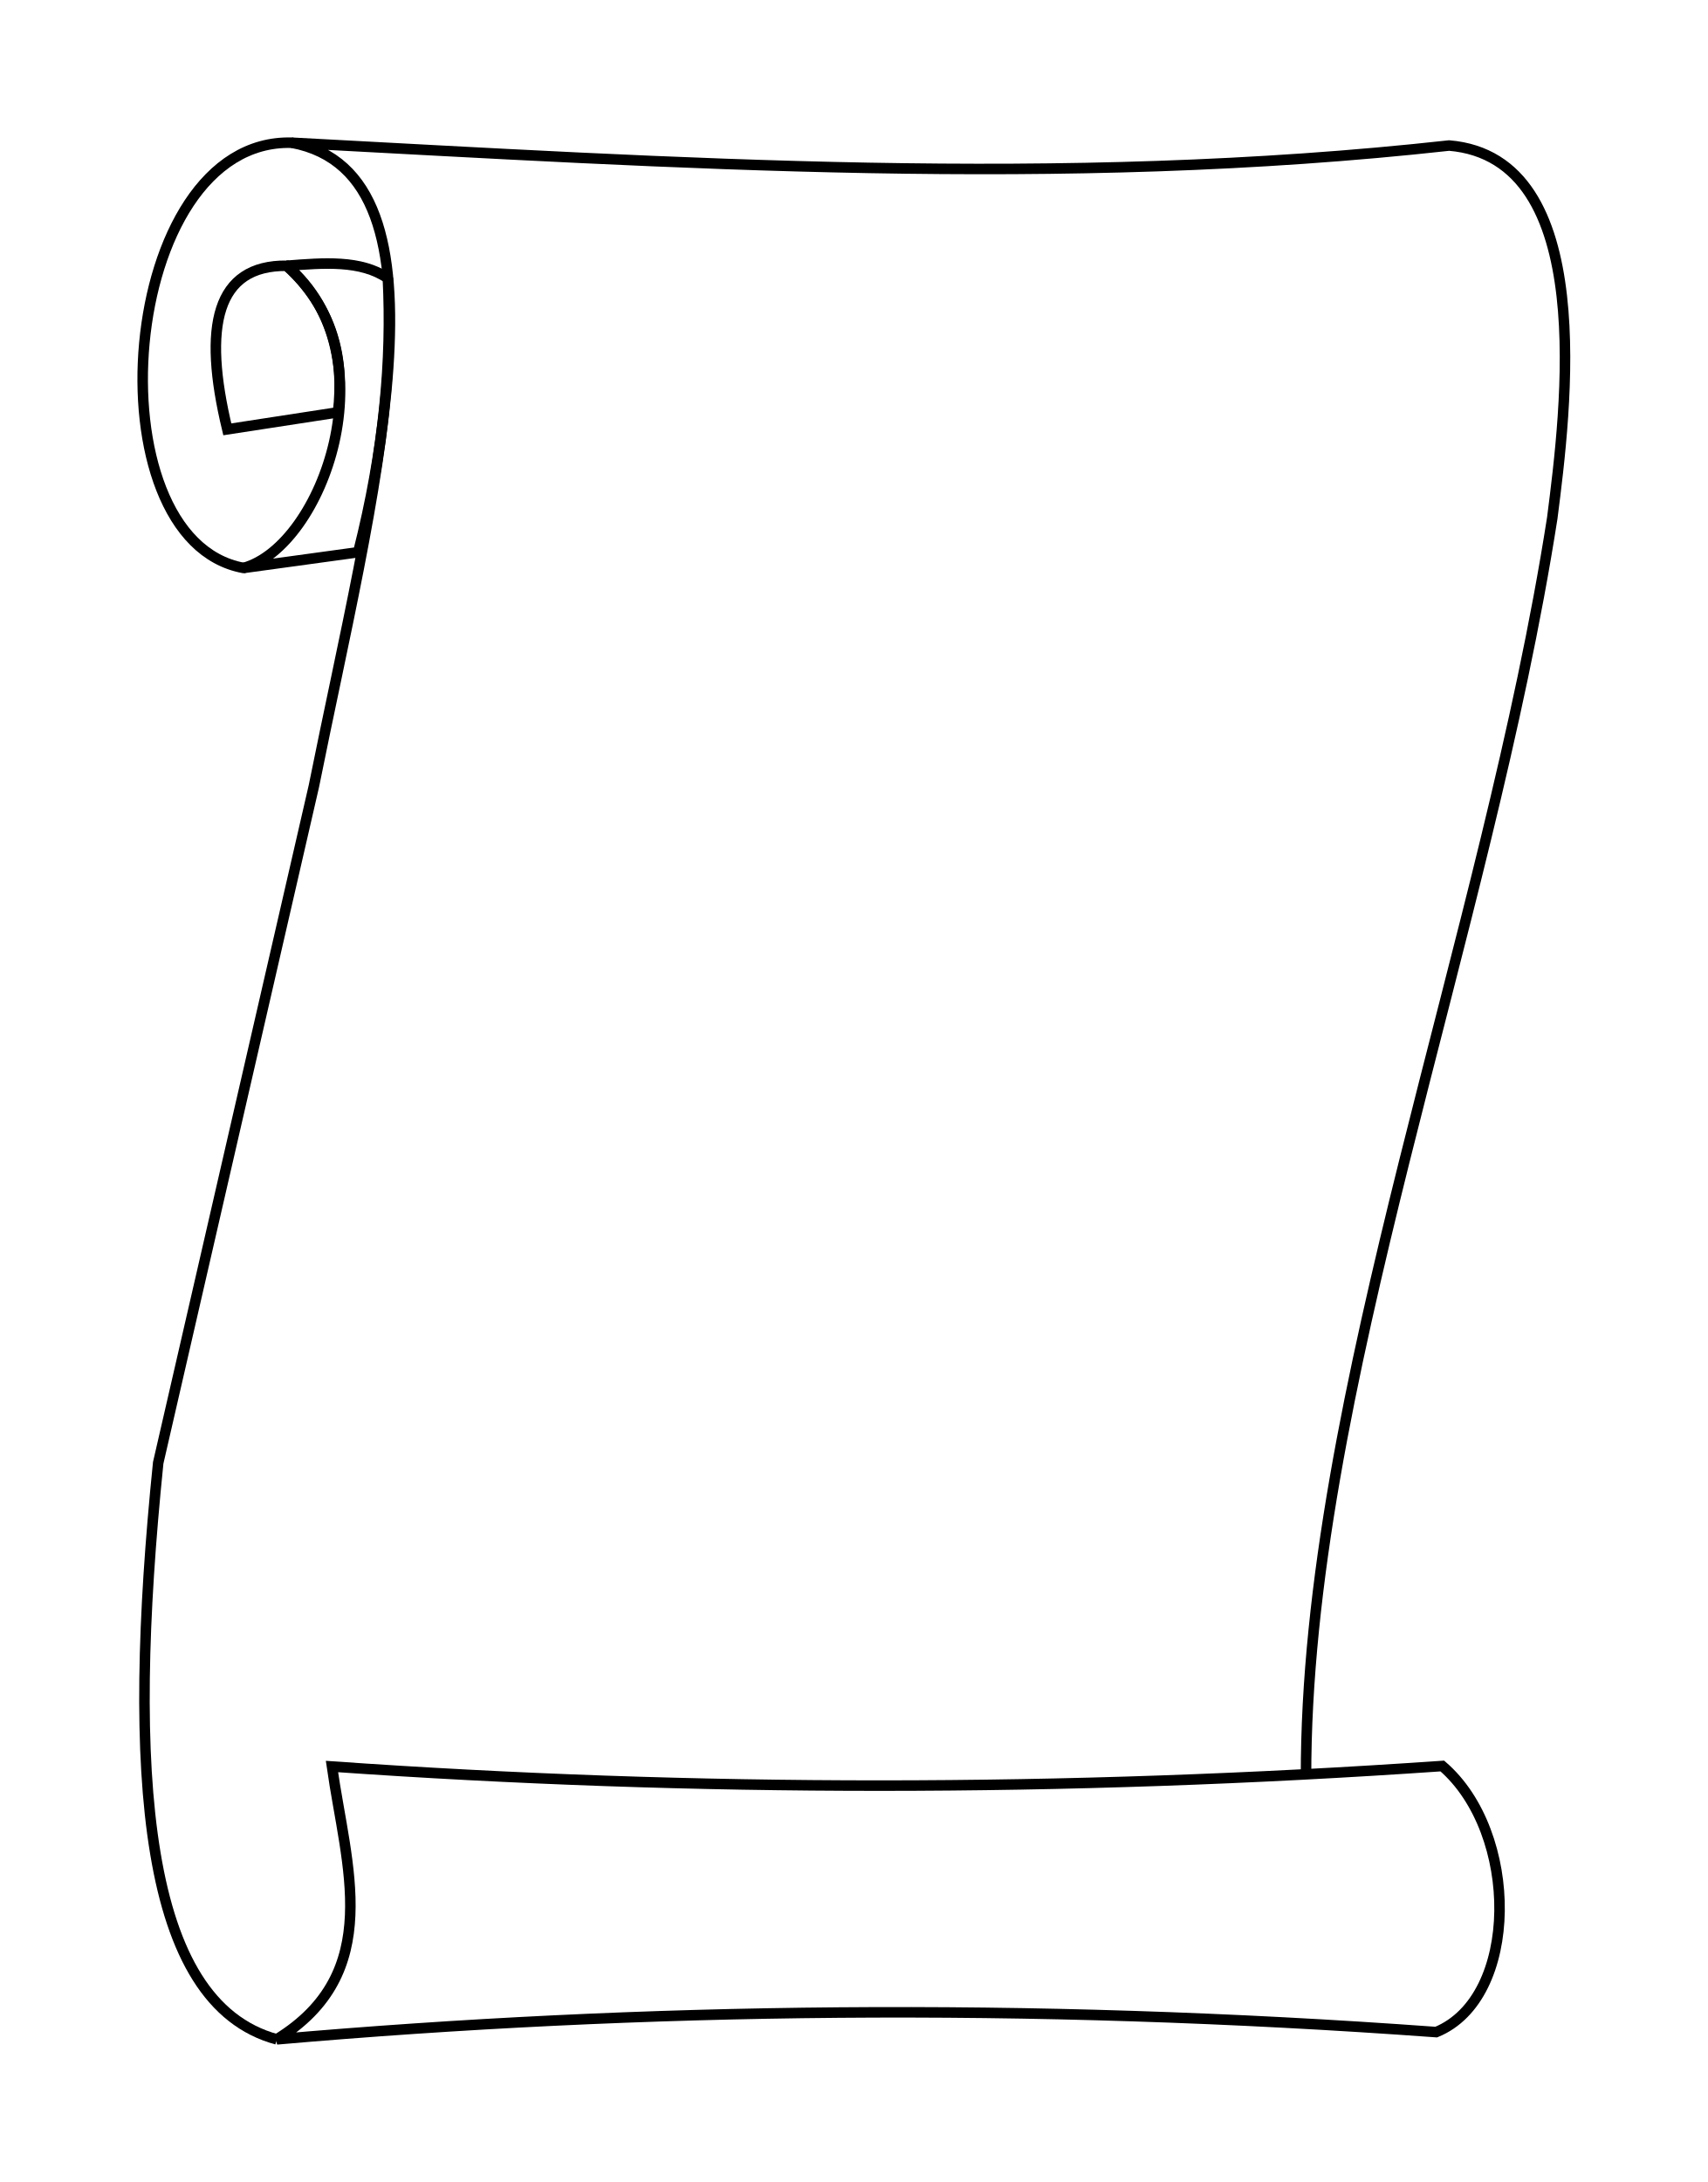
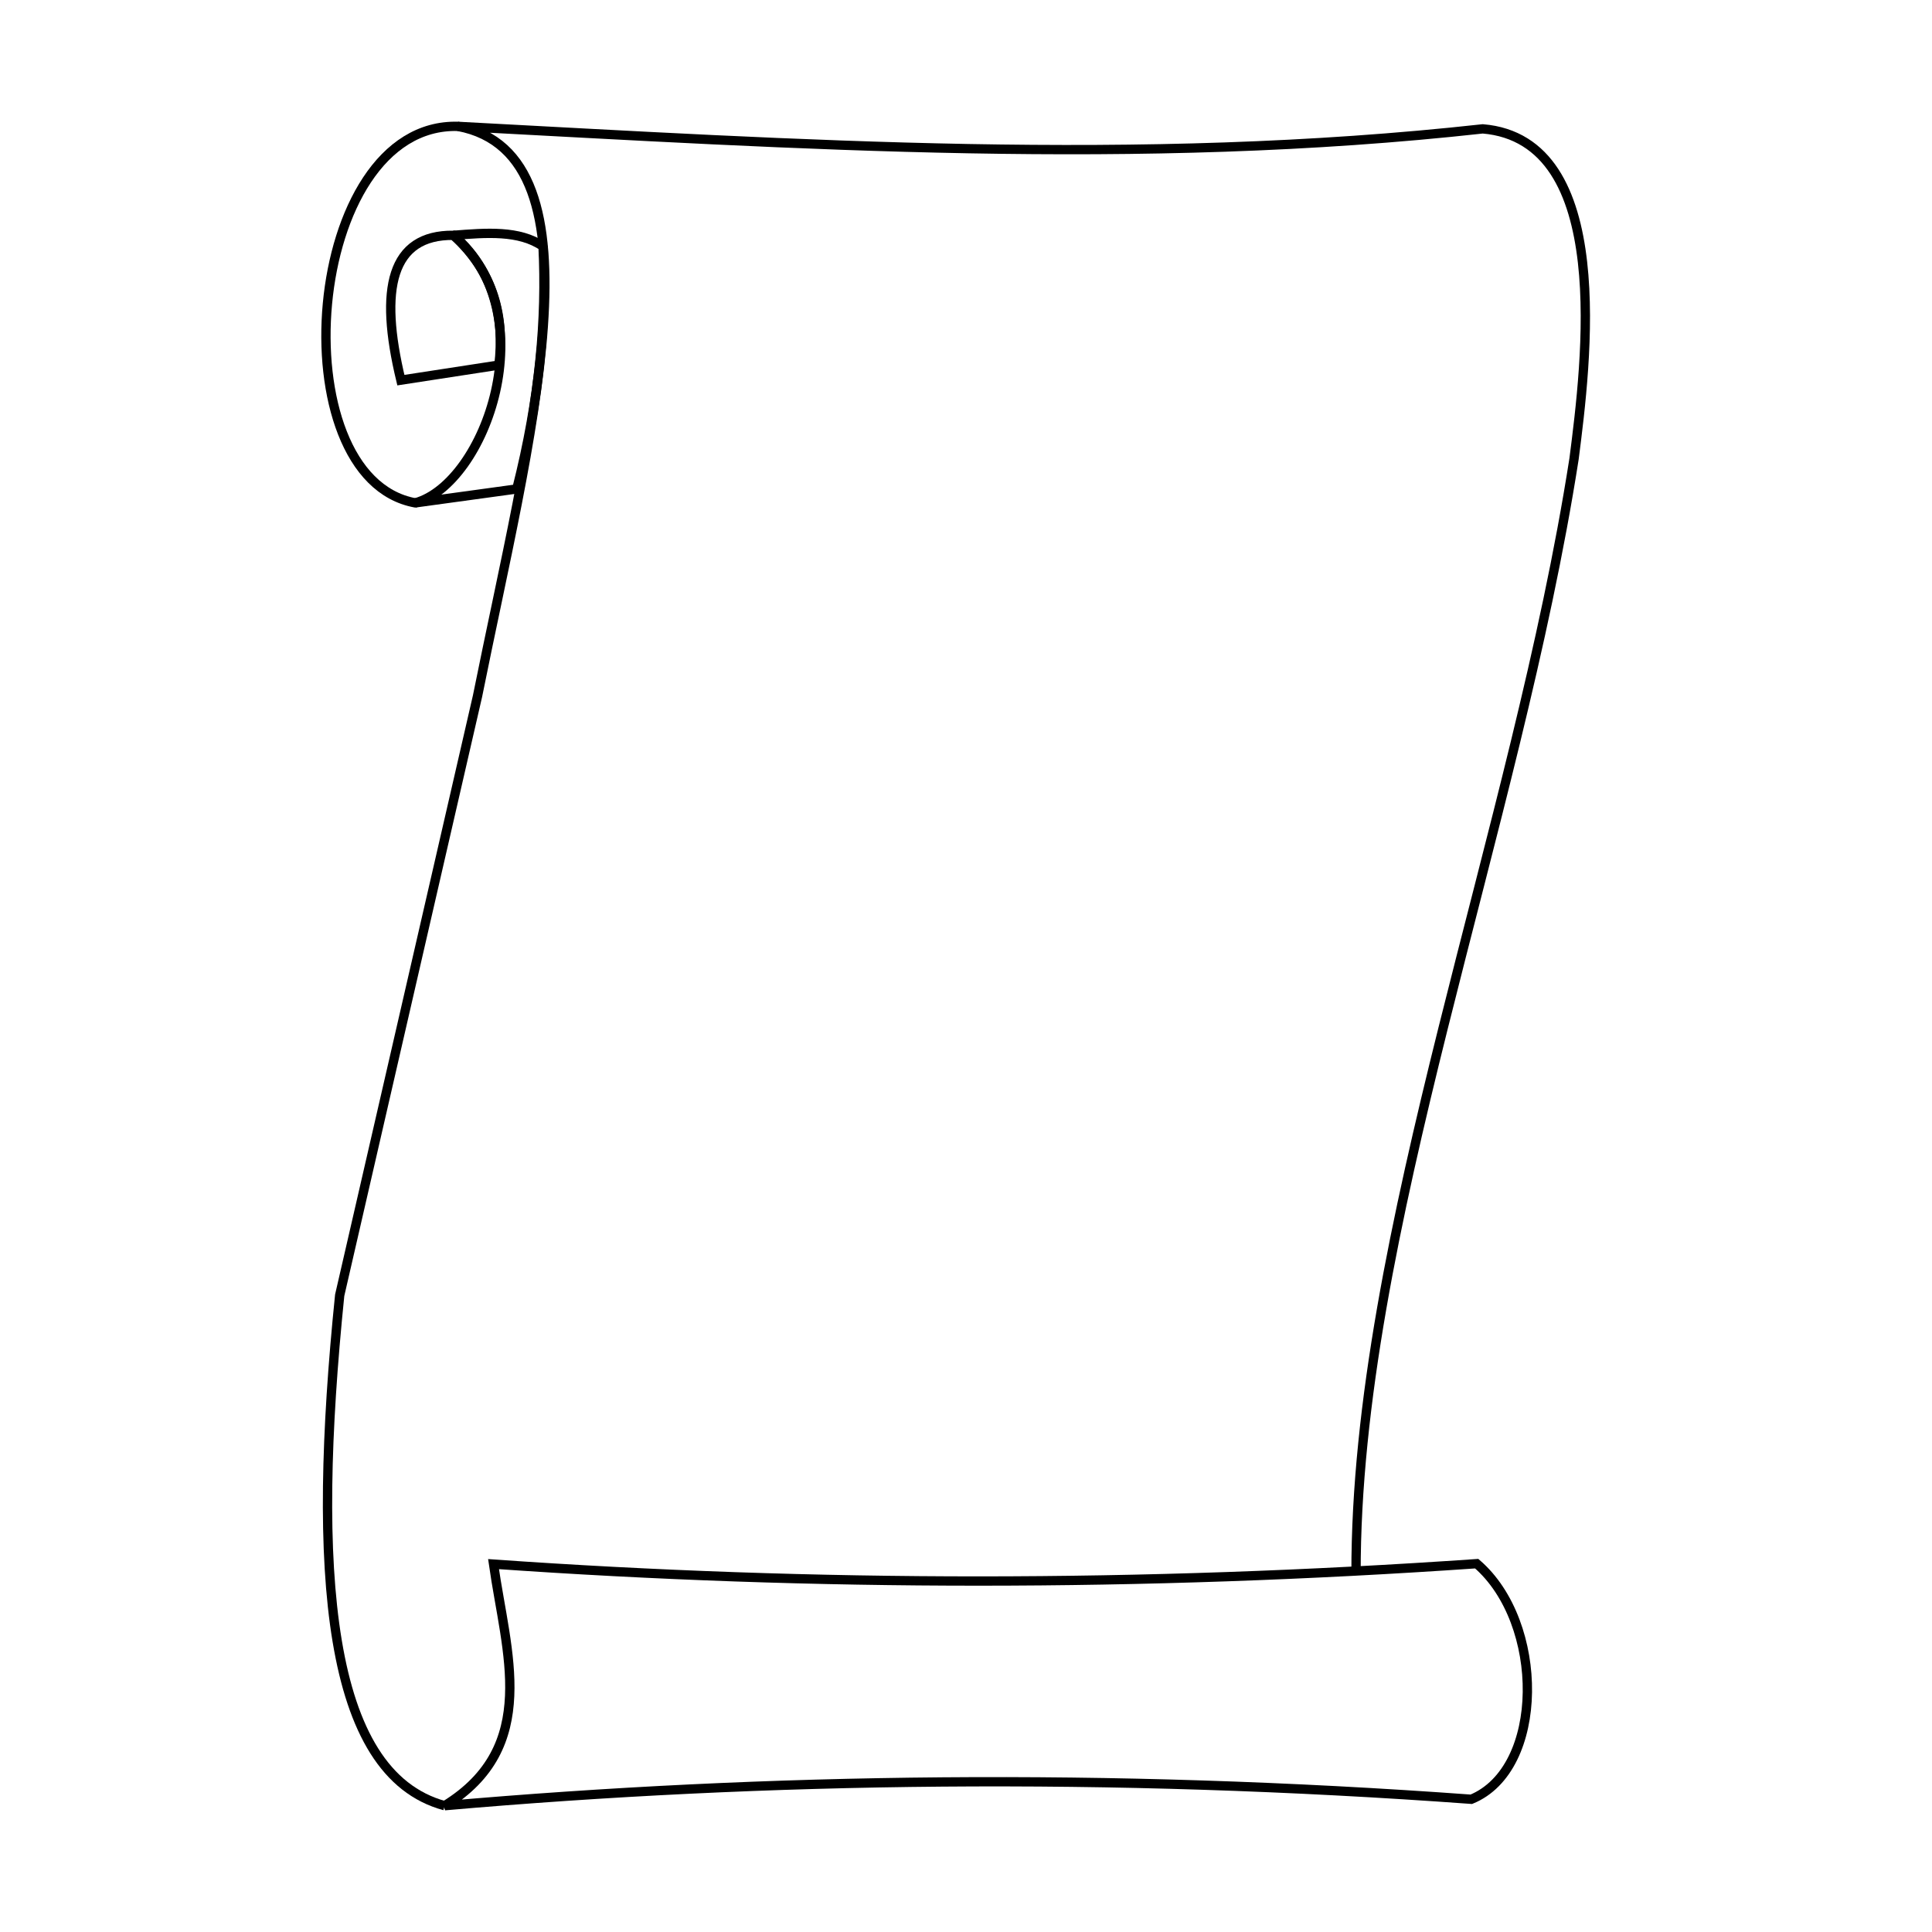
- <svg xmlns="http://www.w3.org/2000/svg" width="124.272mm" height="158.782mm" viewBox="0 0 124.272 158.782" version="1.1" id="svg5">
+ <svg xmlns="http://www.w3.org/2000/svg" width="158.782mm" height="158.782mm" viewBox="0 0 158.782 158.782" version="1.1" id="svg5">
  <defs id="defs2" />
  <g id="layer2" style="display:inline" transform="translate(-32.70137,-74.3534)">
-     <path style="fill:none;stroke:#000000;stroke-width:0.765;stroke-linecap:butt;stroke-linejoin:miter;stroke-miterlimit:4;stroke-dasharray:none;stroke-opacity:1" d="m 56.858,202.901 c 26.334,1.852 53.259,1.868 80.803,-0.037 5.623,4.84 5.631,16.874 -0.444,19.363 -29.919,-2.18 -57.88,-1.788 -84.376,0.528 7.857,-4.835 5.049,-12.588 4.017,-19.854 z" id="path870" />
-     <path style="fill:none;stroke:#000000;stroke-width:0.765;stroke-linecap:butt;stroke-linejoin:miter;stroke-miterlimit:4;stroke-dasharray:none;stroke-opacity:1" d="M 52.841,222.755 C 43.091,220.114 41.919,203.319 44.214,180.803 L 55.541,131.571 C 59.747,110.625 66.288,87.052 53.936,84.739 c 27.96,1.482 55.891,3.335 84.222,0.205 10.853,0.911 8.508,19.275 7.504,27.111 -4.781,30.631 -17.955,63.663 -17.919,91.619" id="path1403" />
-     <path style="fill:none;stroke:#000000;stroke-width:0.765;stroke-linecap:round;stroke-linejoin:bevel;stroke-miterlimit:4;stroke-dasharray:none;stroke-opacity:1" d="M 53.936,84.739 C 41.278,84.389 39.155,113.628 50.428,115.683" id="path2411" />
-     <path style="fill:none;stroke:#000000;stroke-width:0.765;stroke-linecap:round;stroke-linejoin:bevel;stroke-miterlimit:4;stroke-dasharray:none;stroke-opacity:1" d="m 50.428,115.683 c 5.779,-1.593 10.76,-15.496 3.138,-21.991 2.697,-0.212 5.4,-0.436 7.361,0.911 0.299,5.92 -0.258,12.451 -2.155,19.935 z" id="path3335" />
-     <path style="fill:none;stroke:#000000;stroke-width:0.765;stroke-linecap:butt;stroke-linejoin:miter;stroke-miterlimit:4;stroke-dasharray:none;stroke-opacity:1" d="m 53.566,93.692 c -5.131,-0.053 -6.133,4.393 -4.323,11.904 l 8.058,-1.239 c 0.463,-3.932 -0.358,-7.581 -3.735,-10.665 z" id="path4473" />
+     <path style="fill:none;stroke:#000000;stroke-width:0.765;stroke-linecap:butt;stroke-linejoin:miter;stroke-miterlimit:4;stroke-dasharray:none;stroke-opacity:1" d="m 73.262,202.901 c 26.334,1.852 53.259,1.868 80.803,-0.037 5.623,4.84 5.631,16.874 -0.444,19.363 -29.919,-2.18 -57.88,-1.788 -84.376,0.528 7.857,-4.835 5.049,-12.588 4.017,-19.854 z" id="path870" />
+     <path style="fill:none;stroke:#000000;stroke-width:0.765;stroke-linecap:butt;stroke-linejoin:miter;stroke-miterlimit:4;stroke-dasharray:none;stroke-opacity:1" d="M 69.245,222.755 C 59.495,220.114 58.324,203.319 60.619,180.803 L 71.945,131.571 c 4.206,-20.945 10.747,-44.518 -1.605,-46.832 27.96,1.482 55.891,3.335 84.222,0.205 10.853,0.911 8.508,19.275 7.504,27.111 -4.781,30.631 -17.955,63.663 -17.919,91.619" id="path1403" />
+     <path style="fill:none;stroke:#000000;stroke-width:0.765;stroke-linecap:round;stroke-linejoin:bevel;stroke-miterlimit:4;stroke-dasharray:none;stroke-opacity:1" d="M 70.34,84.739 C 57.682,84.389 55.56,113.628 66.832,115.683" id="path2411" />
+     <path style="fill:none;stroke:#000000;stroke-width:0.765;stroke-linecap:round;stroke-linejoin:bevel;stroke-miterlimit:4;stroke-dasharray:none;stroke-opacity:1" d="m 66.832,115.683 c 5.779,-1.593 10.76,-15.496 3.138,-21.991 2.697,-0.212 5.4,-0.436 7.361,0.911 0.299,5.92 -0.258,12.451 -2.155,19.935 z" id="path3335" />
+     <path style="fill:none;stroke:#000000;stroke-width:0.765;stroke-linecap:butt;stroke-linejoin:miter;stroke-miterlimit:4;stroke-dasharray:none;stroke-opacity:1" d="m 69.97,93.692 c -5.131,-0.053 -6.133,4.393 -4.323,11.904 l 8.058,-1.239 c 0.463,-3.932 -0.358,-7.581 -3.735,-10.665 z" id="path4473" />
  </g>
</svg>
